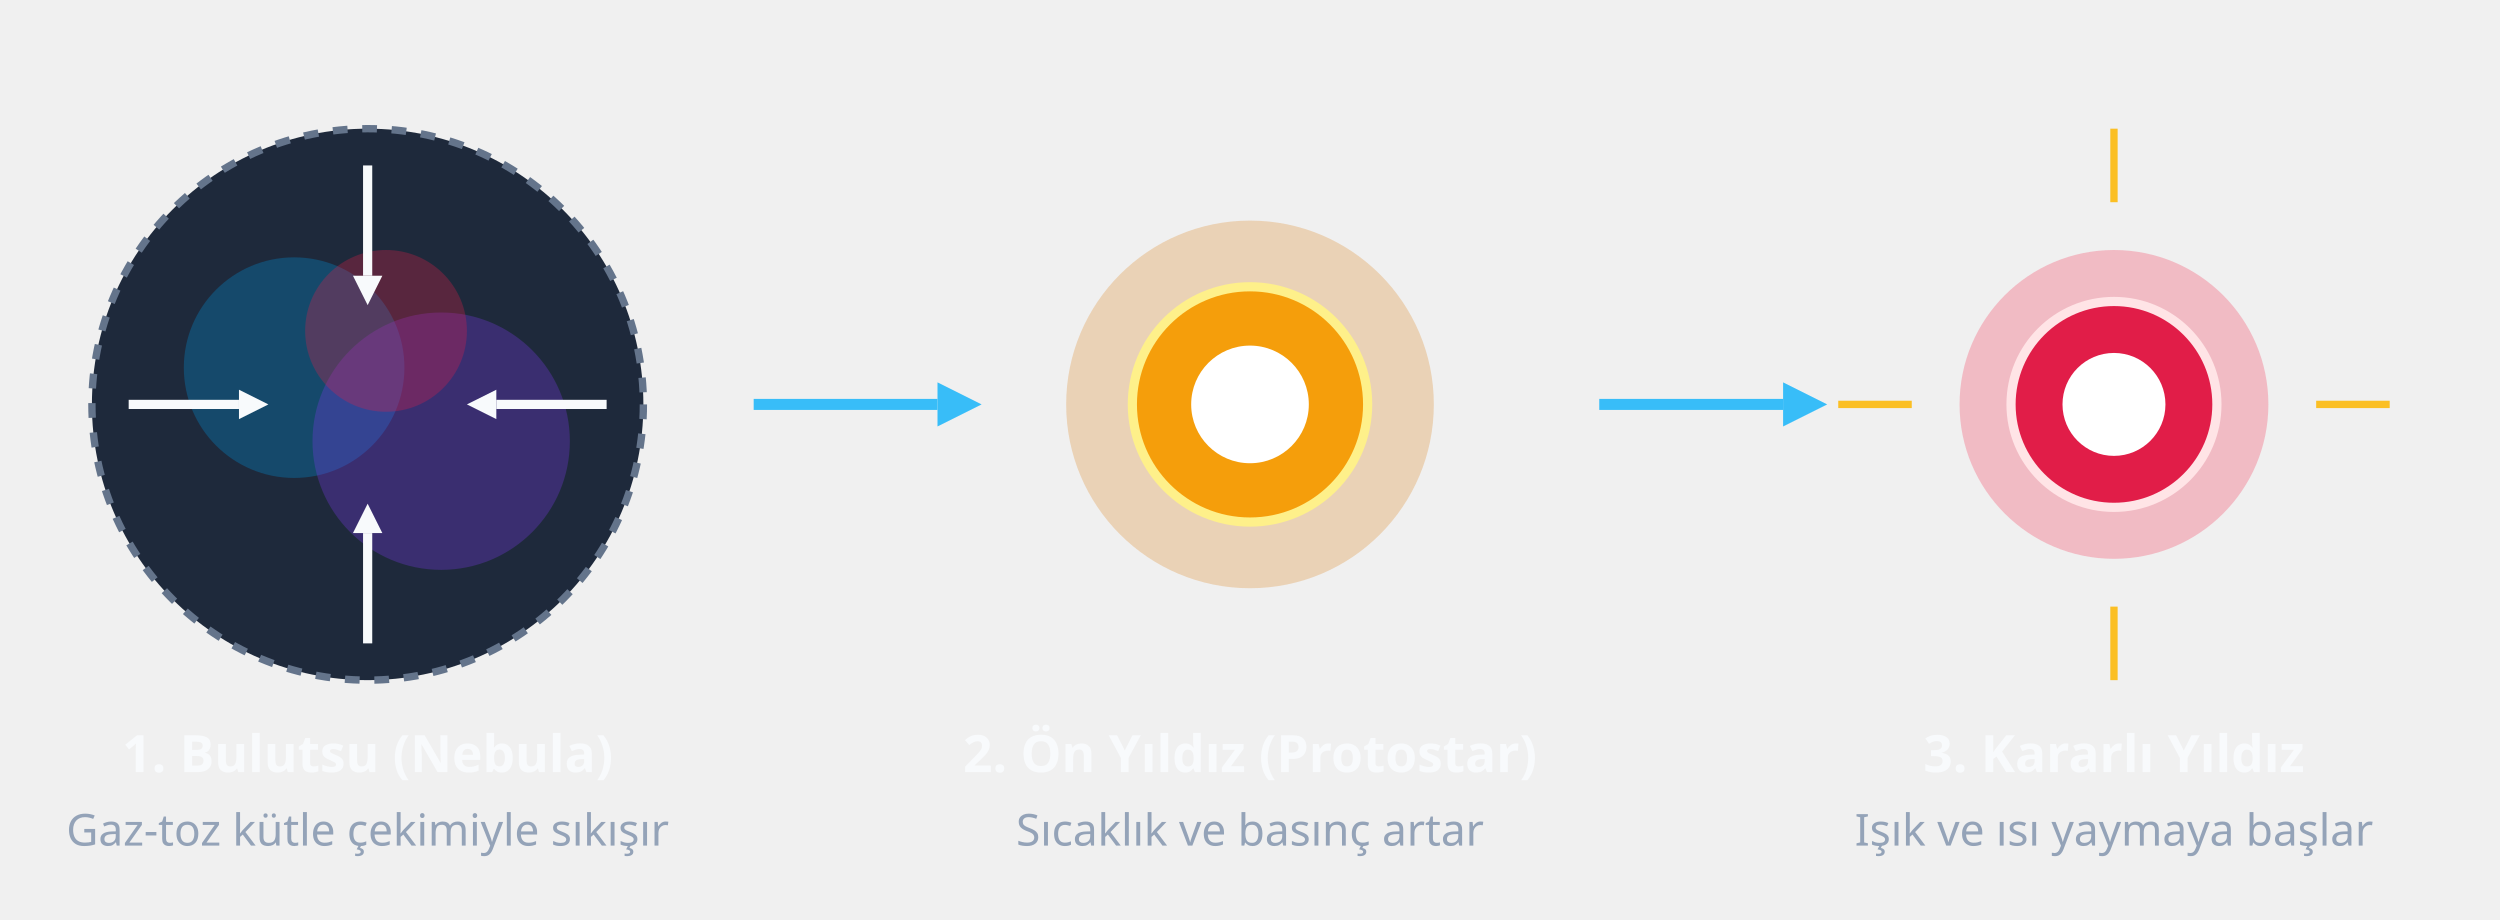
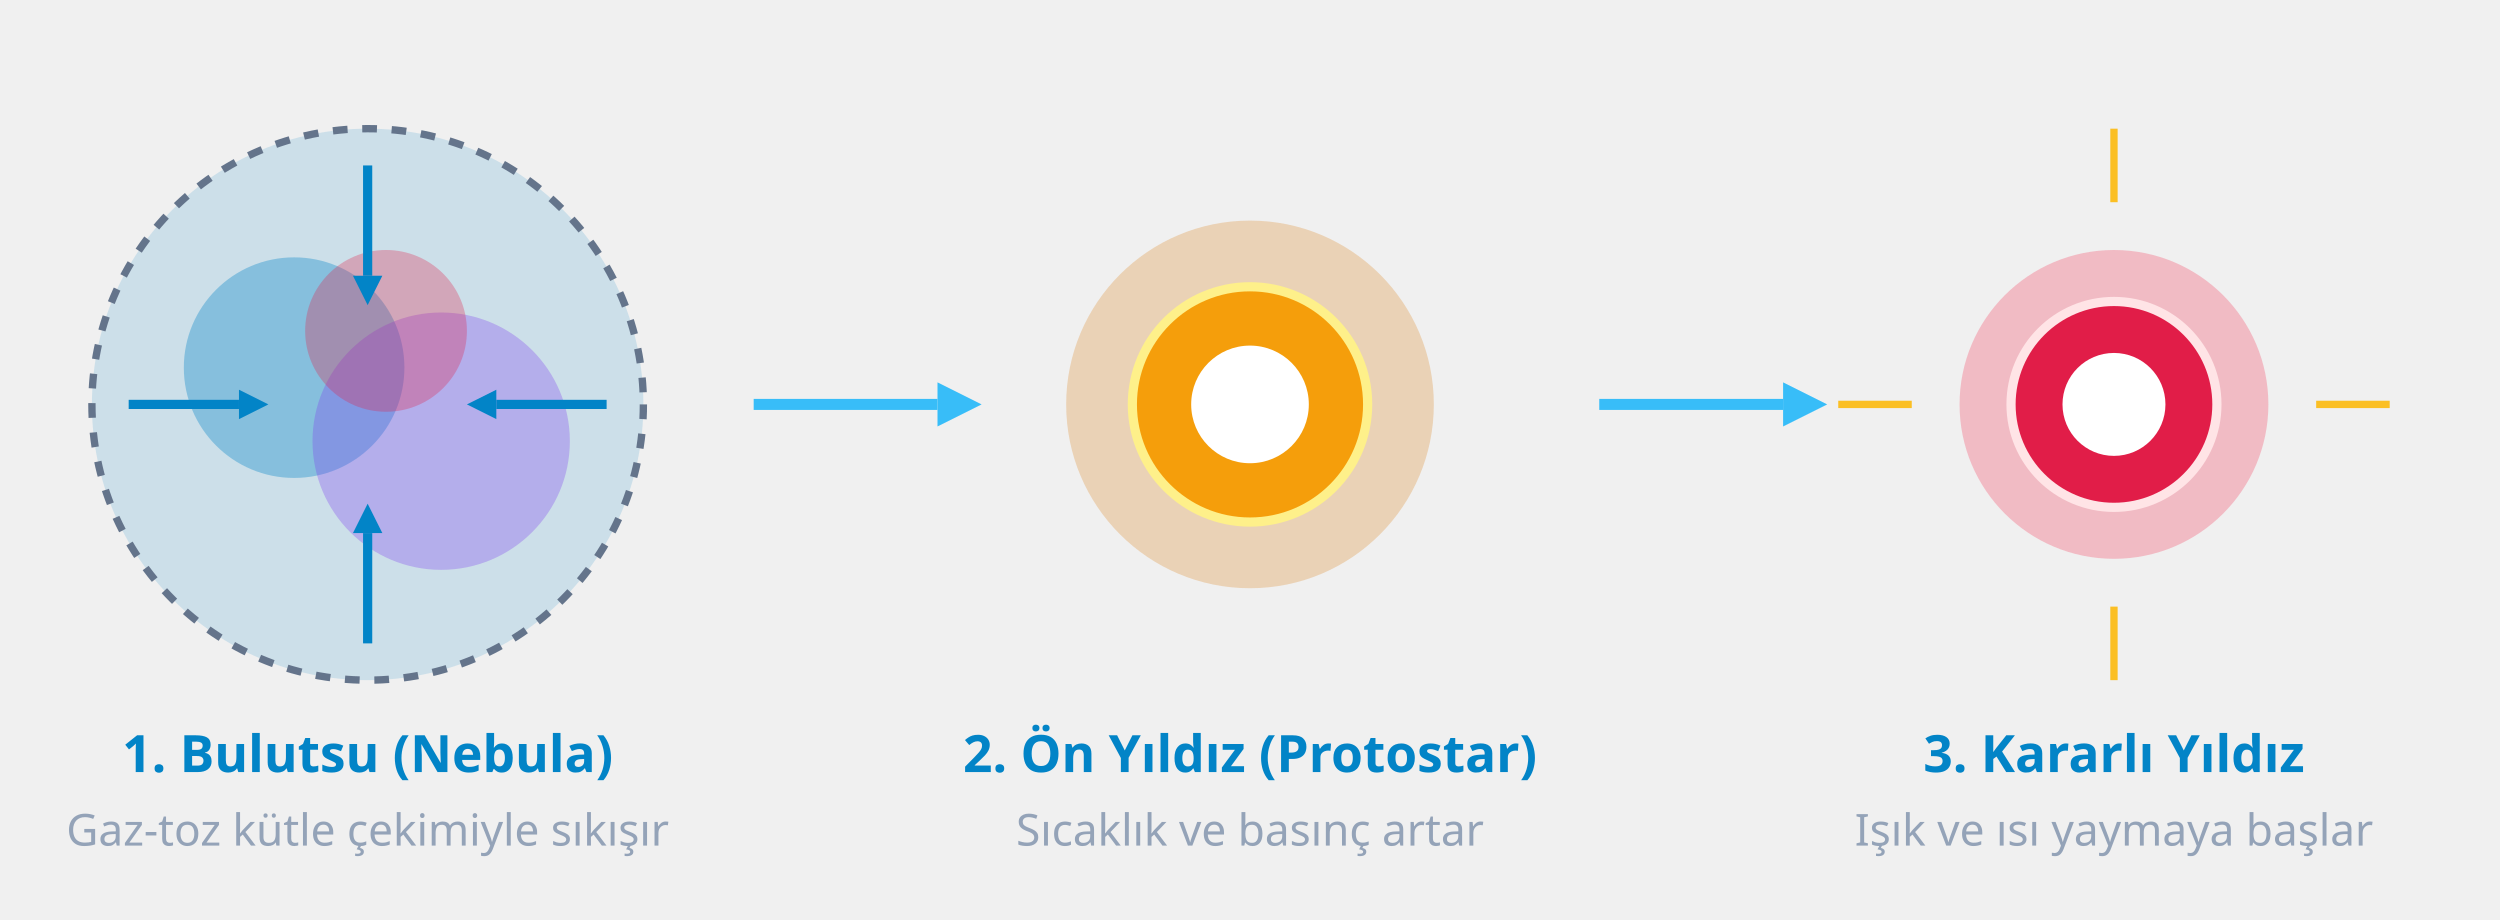
<svg xmlns="http://www.w3.org/2000/svg" viewBox="0 0 680 250" width="100%" height="100%">
  <rect width="100%" height="100%" fill="none" />
  <g transform="translate(10, 20)">
-     <circle cx="90" cy="90" r="75" fill="#1e293b" stroke="#64748b" stroke-width="2" stroke-dasharray="4,4" />
+     <circle cx="90" cy="90" r="75" fill="#0284c7" fill-opacity="0.15" stroke="#64748b" stroke-width="2" stroke-dasharray="4,4" />
    <circle cx="70" cy="80" r="30" fill="#0284c7" opacity="0.35" />
    <circle cx="110" cy="100" r="35" fill="#7c3aed" opacity="0.3" />
    <circle cx="95" cy="70" r="22" fill="#e11d48" opacity="0.3" />
-     <line x1="25" y1="90" x2="55" y2="90" stroke="#f8fafc" stroke-width="2.5" />
-     <polygon points="55,86 63,90 55,94" fill="#f8fafc" />
-     <line x1="155" y1="90" x2="125" y2="90" stroke="#f8fafc" stroke-width="2.5" />
-     <polygon points="125,86 117,90 125,94" fill="#f8fafc" />
-     <line x1="90" y1="25" x2="90" y2="55" stroke="#f8fafc" stroke-width="2.5" />
-     <polygon points="86,55 90,63 94,55" fill="#f8fafc" />
-     <line x1="90" y1="155" x2="90" y2="125" stroke="#f8fafc" stroke-width="2.5" />
-     <polygon points="86,125 90,117 94,125" fill="#f8fafc" />
-     <text x="90" y="190" fill="#f8fafc" font-size="14" font-weight="bold" text-anchor="middle" font-family="system-ui, sans-serif">1. Bulutsu (Nebula)</text>
+     <line x1="25" y1="90" x2="55" y2="90" stroke="#0284c7" stroke-width="2.5" />
+     <polygon points="55,86 63,90 55,94" fill="#0284c7" />
+     <line x1="155" y1="90" x2="125" y2="90" stroke="#0284c7" stroke-width="2.5" />
+     <polygon points="125,86 117,90 125,94" fill="#0284c7" />
+     <line x1="90" y1="25" x2="90" y2="55" stroke="#0284c7" stroke-width="2.5" />
+     <polygon points="86,55 90,63 94,55" fill="#0284c7" />
+     <line x1="90" y1="155" x2="90" y2="125" stroke="#0284c7" stroke-width="2.5" />
+     <polygon points="86,125 90,117 94,125" fill="#0284c7" />
+     <text x="90" y="190" fill="#0284c7" font-size="14" font-weight="bold" text-anchor="middle" font-family="system-ui, sans-serif">1. Bulutsu (Nebula)</text>
    <text x="90" y="210" fill="#94a3b8" font-size="12" text-anchor="middle" font-family="system-ui, sans-serif">Gaz-toz kütle çekimiyle sıkışır</text>
  </g>
  <line x1="205" y1="110" x2="255" y2="110" stroke="#38bdf8" stroke-width="3" />
  <polygon points="255,104 267,110 255,116" fill="#38bdf8" />
  <g transform="translate(265, 20)">
    <circle cx="75" cy="90" r="50" fill="#d97706" opacity="0.25" />
    <circle cx="75" cy="90" r="32" fill="#f59e0b" stroke="#fef08a" stroke-width="2.5" />
    <circle cx="75" cy="90" r="16" fill="#ffffff" />
-     <text x="75" y="190" fill="#f8fafc" font-size="14" font-weight="bold" text-anchor="middle" font-family="system-ui, sans-serif">2. Ön Yıldız (Protostar)</text>
+     <text x="75" y="190" fill="#0284c7" font-size="14" font-weight="bold" text-anchor="middle" font-family="system-ui, sans-serif">2. Ön Yıldız (Protostar)</text>
    <text x="75" y="210" fill="#94a3b8" font-size="12" text-anchor="middle" font-family="system-ui, sans-serif">Sıcaklık ve basınç artar</text>
  </g>
  <line x1="435" y1="110" x2="485" y2="110" stroke="#38bdf8" stroke-width="3" />
  <polygon points="485,104 497,110 485,116" fill="#38bdf8" />
  <g transform="translate(495, 20)">
    <circle cx="80" cy="90" r="42" fill="#f43f5e" opacity="0.3" />
    <circle cx="80" cy="90" r="28" fill="#e11d48" stroke="#ffe4e6" stroke-width="2.5" />
    <circle cx="80" cy="90" r="14" fill="#ffffff" />
    <line x1="80" y1="35" x2="80" y2="15" stroke="#fbbf24" stroke-width="2" />
    <line x1="80" y1="145" x2="80" y2="165" stroke="#fbbf24" stroke-width="2" />
    <line x1="25" y1="90" x2="5" y2="90" stroke="#fbbf24" stroke-width="2" />
    <line x1="135" y1="90" x2="155" y2="90" stroke="#fbbf24" stroke-width="2" />
-     <text x="80" y="190" fill="#f8fafc" font-size="14" font-weight="bold" text-anchor="middle" font-family="system-ui, sans-serif">3. Kararlı Yıldız</text>
+     <text x="80" y="190" fill="#0284c7" font-size="14" font-weight="bold" text-anchor="middle" font-family="system-ui, sans-serif">3. Kararlı Yıldız</text>
    <text x="80" y="210" fill="#94a3b8" font-size="12" text-anchor="middle" font-family="system-ui, sans-serif">Işık ve ısı yaymaya başlar</text>
  </g>
</svg>
